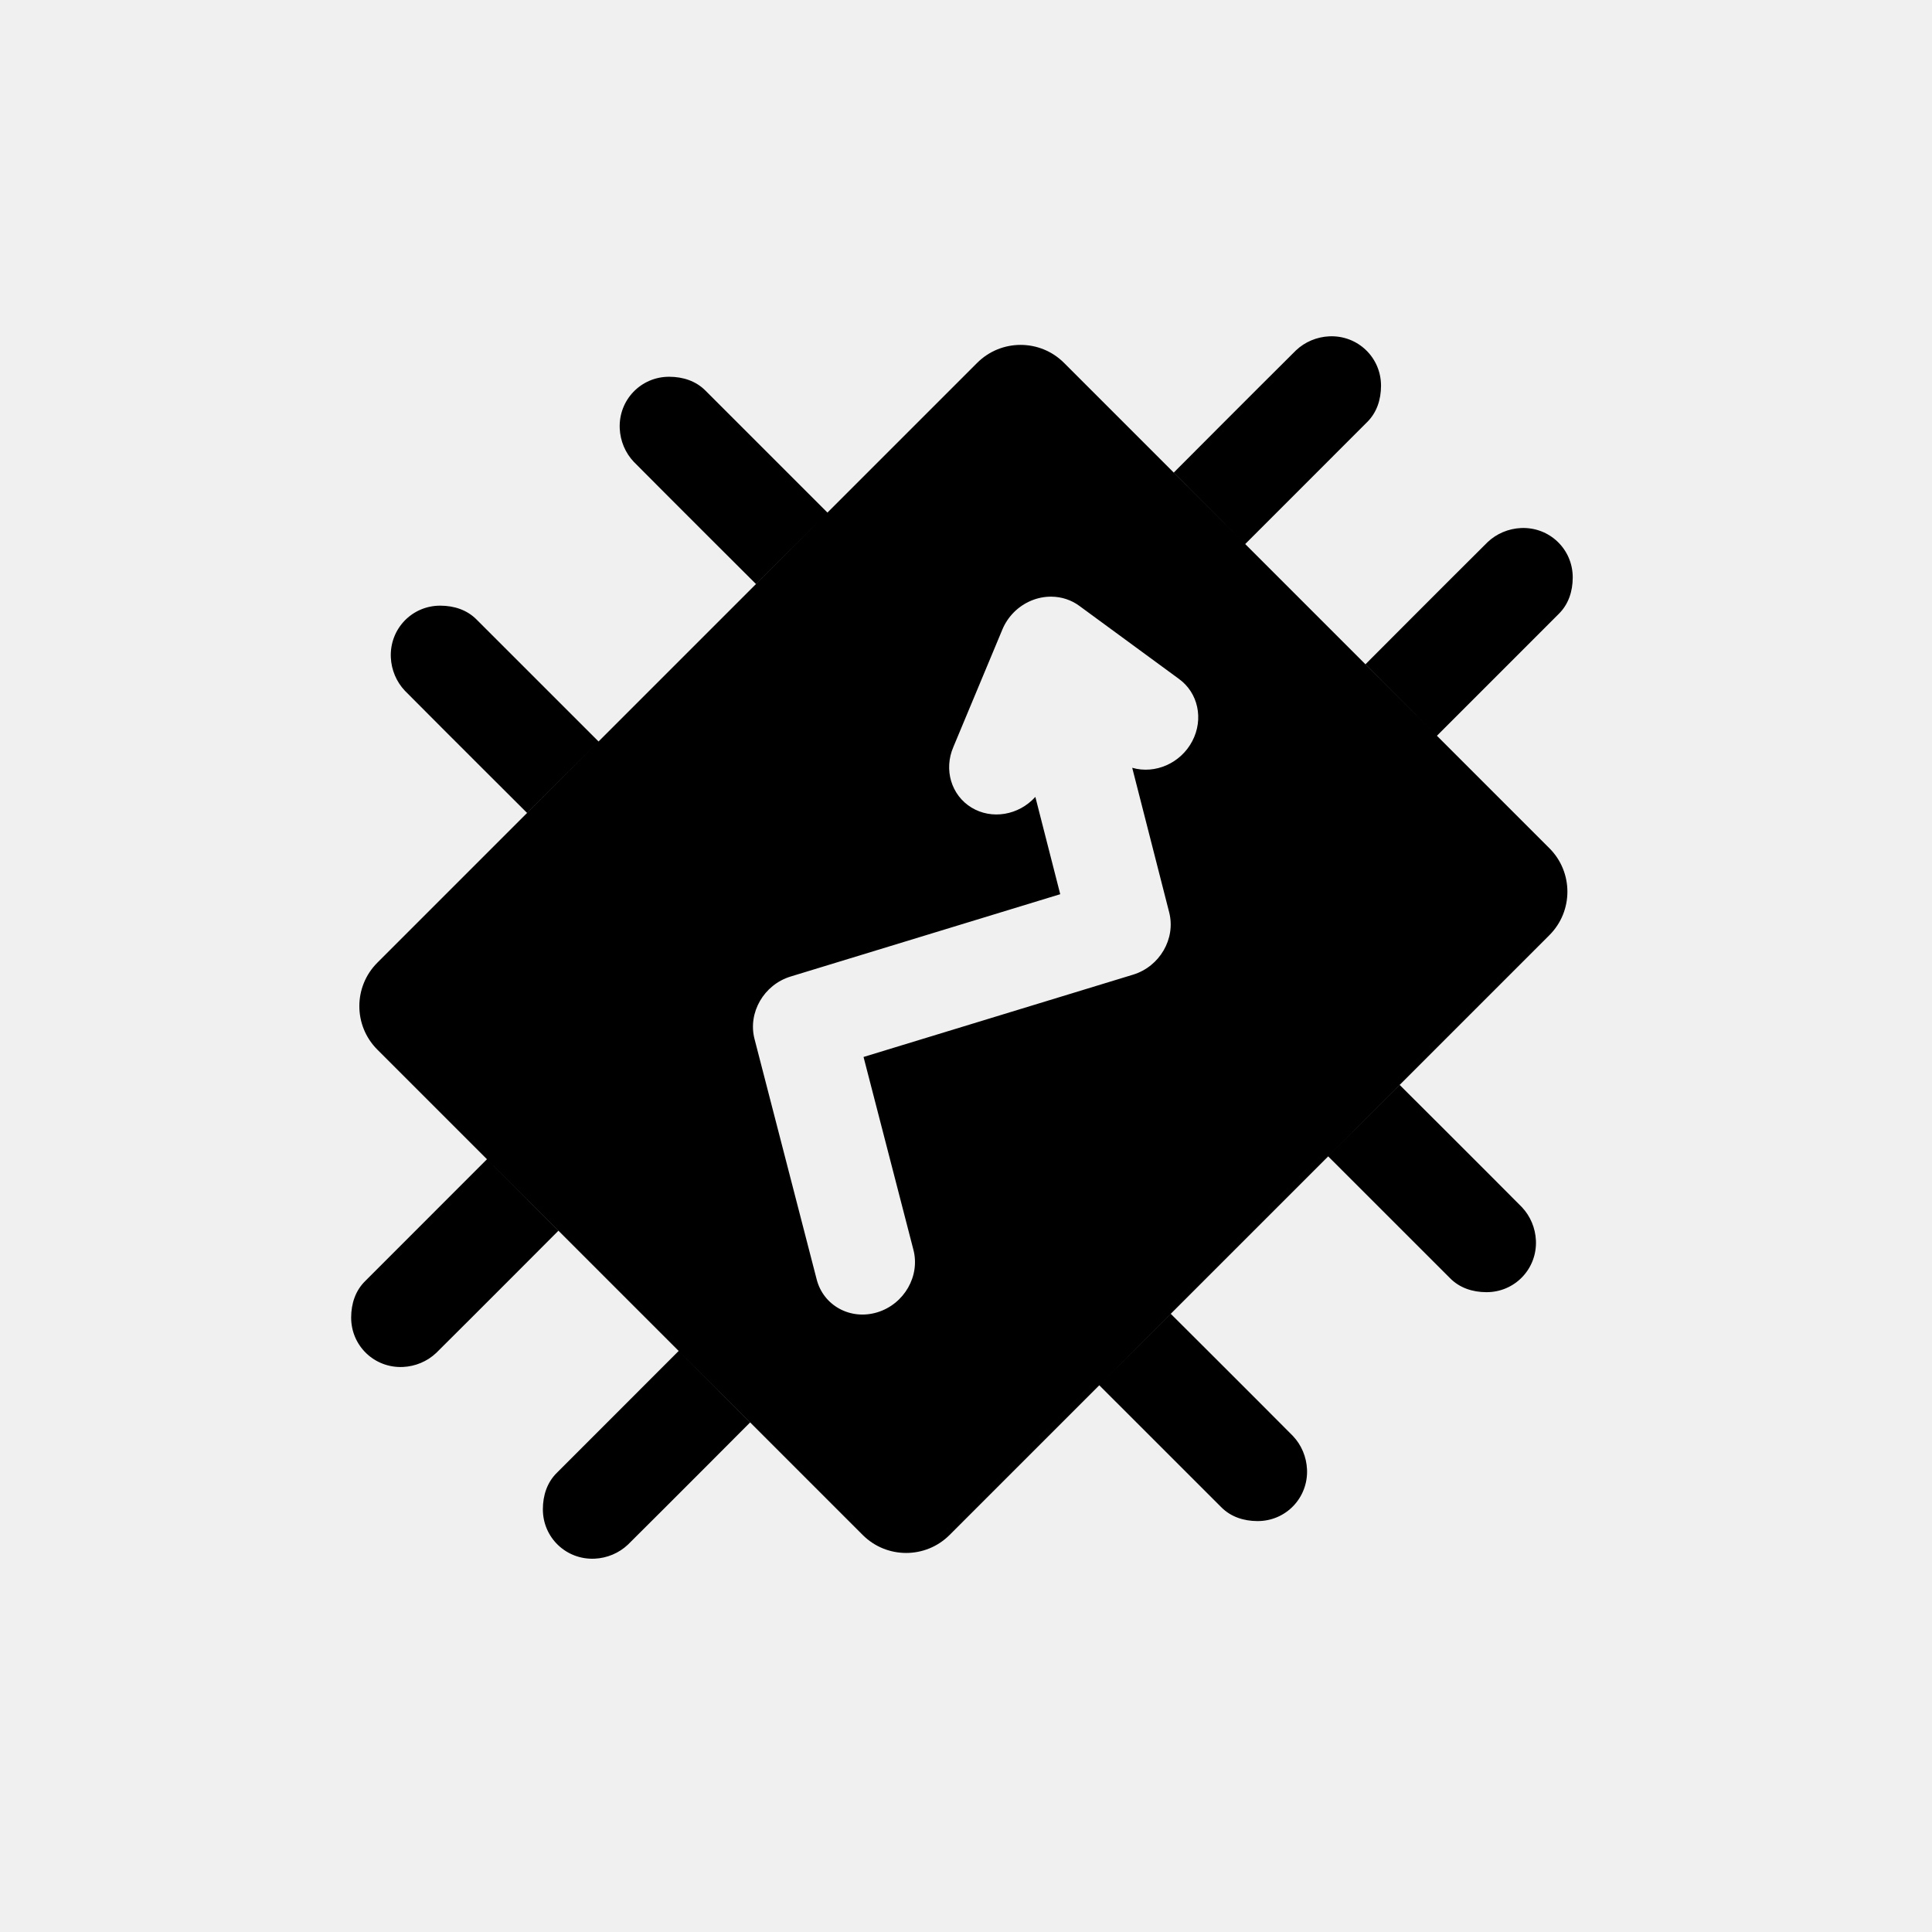
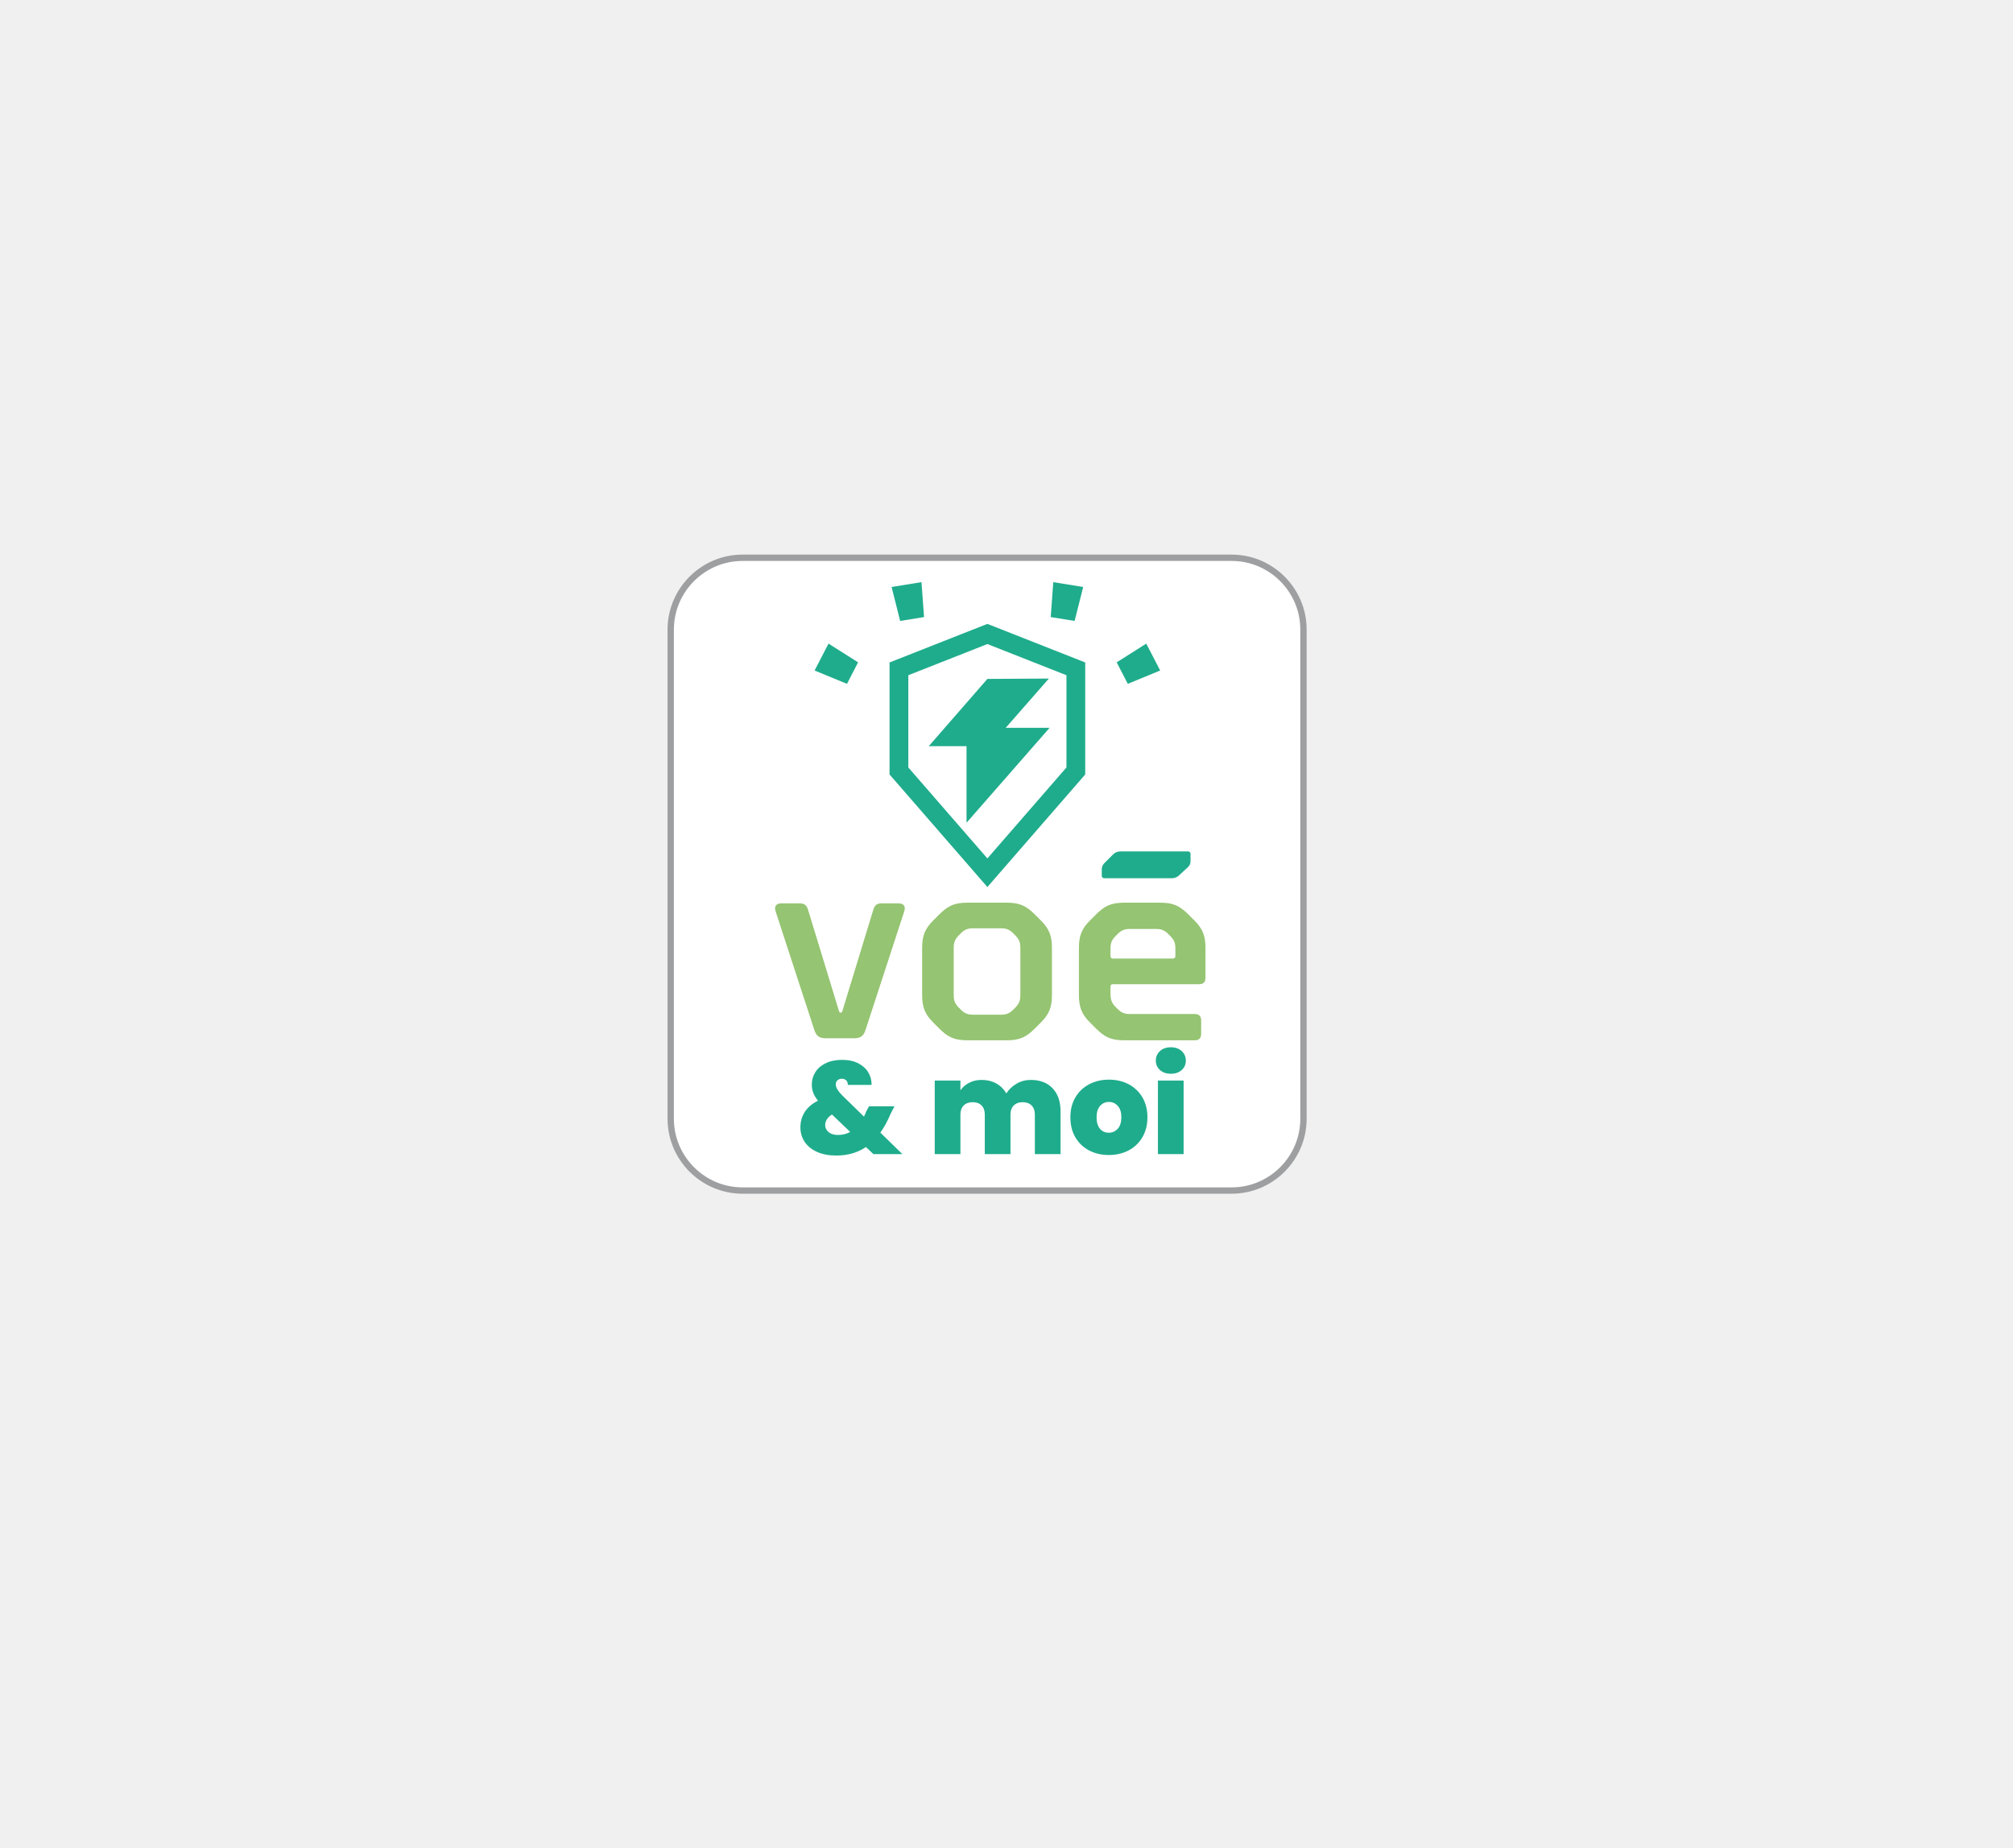
- <svg xmlns="http://www.w3.org/2000/svg" width="320" height="320" version="1.1" viewBox="0 0 320 320">
-   <g stroke-width="28" />
-   <g shape-rendering="auto">
-     <path d="m66.992 102.83c-1.492 1.558-2.366 3.71-2.258 6.071 0.096 2.045 0.913 4.02 2.337 5.518 6.805 6.856 20.223 20.223 20.223 20.223l11.844-11.83s-12.973-12.961-20.176-20.171c-1.604-1.633-3.75-2.314-6.012-2.324-2.358-0.011-4.467 0.954-5.959 2.512zm32.147 19.983-36.639 36.639c-3.975 3.976-3.975 10.421 0 14.397l80.387 80.387c3.976 3.976 10.422 3.976 14.398 0l99.345-99.345c3.975-3.976 3.975-10.422-6.7e-4 -14.398l-18.63-18.628-61.758-61.758c-3.976-3.975-10.421-3.975-14.397 0l-24.791 24.791zm37.914-37.914s-12.973-12.961-20.176-20.171c-1.604-1.633-3.75-2.314-6.012-2.324-4.717-0.023-8.434 3.862-8.217 8.583 0.096 2.045 0.913 4.02 2.337 5.518 6.805 6.856 20.223 20.223 20.223 20.223zm69.193 5.213s12.961-12.973 20.171-20.176c1.633-1.604 2.314-3.75 2.324-6.012 0.022-4.717-3.862-8.434-8.583-8.217-2.045 0.096-4.02 0.913-5.518 2.337-6.856 6.805-20.223 20.223-20.223 20.223zm31.753 31.753s12.961-12.973 20.171-20.176c1.633-1.604 2.314-3.75 2.324-6.012 0.022-4.717-3.862-8.434-8.583-8.217-2.045 0.096-4.02 0.913-5.518 2.337-6.856 6.805-20.223 20.223-20.223 20.223zm-18.009 69.667s12.973 12.961 20.178 20.169c1.604 1.632 3.75 2.314 6.012 2.324 4.717 0.022 8.434-3.861 8.217-8.583l-2e-3 2e-3c-0.096-2.045-0.914-4.021-2.338-5.519-6.805-6.856-20.222-20.222-20.222-20.222l-11.844 11.83zm-37.914 37.914s12.973 12.961 20.178 20.169c1.604 1.632 3.75 2.314 6.012 2.324 4.717 0.023 8.434-3.861 8.217-8.583h-2e-3c-0.096-2.045-0.913-4.021-2.337-5.518-6.805-6.856-20.223-20.223-20.223-20.223l-11.844 11.83zm-69.667-5.687s-12.961 12.973-20.169 20.178c-1.632 1.604-2.314 3.75-2.324 6.012-0.023 4.717 3.861 8.434 8.583 8.217h-0.002c2.045-0.096 4.02-0.913 5.518-2.337 6.856-6.805 20.223-20.223 20.223-20.223zm-31.753-31.753s-12.961 12.973-20.169 20.178c-1.632 1.604-2.314 3.75-2.324 6.012-0.023 4.717 3.861 8.434 8.583 8.217h-0.002c2.045-0.096 4.02-0.913 5.518-2.337 6.856-6.805 20.223-20.223 20.223-20.223zm87.237-90.554c1.679-1.706 3.967-2.66 6.297-2.626 1.663 0.024 3.253 0.55 4.562 1.51l16.499 12.1c3.201 2.297 4.144 6.659 2.231 10.312-1.914 3.653-6.123 5.524-9.951 4.423l6.124 23.948c1.113 4.352-1.564 8.968-5.983 10.317l-44.642 13.631 8.246 31.883c1.173 4.37-1.502 9.044-5.955 10.407-4.453 1.363-8.976-1.111-10.068-5.505l-10.282-39.769c-1.127-4.356 1.549-8.985 5.976-10.338l44.661-13.637-4.122-16.118c-2.763 3.064-7.234 3.808-10.586 1.762-3.353-2.047-4.614-6.29-2.986-10.047l8.117-19.454c0.433-1.038 1.067-1.989 1.862-2.797z" color="#000000" color-rendering="auto" fill-rule="evenodd" image-rendering="auto" solid-color="#000000" style="isolation:auto;mix-blend-mode:normal;text-decoration-color:#000000;text-decoration-line:none;text-decoration-style:solid;text-indent:0;text-transform:none;white-space:normal" />
+ <svg xmlns="http://www.w3.org/2000/svg" viewBox="0 0 424.184 389.331" height="389.331" width="424.184" xml:space="preserve" id="svg2" version="1.1">
+   <defs id="defs6">
+     <clipPath id="clipPath18" clipPathUnits="userSpaceOnUse">
+       <path id="path16" d="M 0,291.998 H 318.138 V 0 H 0 Z" />
+     </clipPath>
+   </defs>
+   <g transform="matrix(1.333333,0,0,-1.333333,0,389.3307)" id="g10">
+     <g id="g12">
+       <g clip-path="url(#clipPath18)" id="g14">
+         <g transform="translate(194.6638,103.849)" id="g20">
+           <path id="path22" style="fill:#ffffff;fill-opacity:1;fill-rule:nonzero;stroke:none" d="m 0,0 h -77.323 c -6.237,0 -11.339,5.102 -11.339,11.339 v 77.322 c 0,6.237 5.102,11.339 11.339,11.339 H 0 c 6.236,0 11.339,-5.102 11.339,-11.339 V 11.339 C 11.339,5.102 6.236,0 0,0" />
+         </g>
+         <g transform="translate(194.6638,103.849)" id="g24">
+           <path id="path26" style="fill:none;stroke:#9e9fa1;stroke-width:1;stroke-linecap:butt;stroke-linejoin:miter;stroke-miterlimit:10;stroke-dasharray:none;stroke-opacity:1" d="m 0,0 h -77.323 c -6.237,0 -11.339,5.102 -11.339,11.339 v 77.322 c 0,6.237 5.102,11.339 11.339,11.339 H 0 c 6.236,0 11.339,-5.102 11.339,-11.339 V 11.339 C 11.339,5.102 6.236,0 0,0 Z" />
+         </g>
+         <g transform="translate(174.5056,153.2032)" id="g28">
+           <path id="path30" style="fill:#1fac8c;fill-opacity:1;fill-rule:nonzero;stroke:none" d="m 0,0 h 10.716 c 0.426,0 0.834,0.169 1.134,0.47 l 1.424,1.316 c 0.239,0.239 0.373,0.563 0.373,0.901 v 1.175 c 0,0.209 -0.17,0.379 -0.379,0.379 H 2.552 C 2.127,4.241 1.719,4.072 1.418,3.771 L -0.006,2.348 C -0.245,2.109 -0.379,1.785 -0.379,1.447 V 0.379 C -0.379,0.17 -0.209,0 0,0" />
+         </g>
+         <g transform="translate(185.7607,140.9395)" id="g32">
+           <path id="path34" style="fill:#95c472;fill-opacity:1;fill-rule:nonzero;stroke:none" d="m 0,0 c 0,-0.299 -0.128,-0.426 -0.426,-0.426 h -9.405 c -0.298,0 -0.426,0.127 -0.426,0.426 v 1.132 c 0,0.939 0.213,1.365 0.767,1.962 l 0.427,0.427 c 0.511,0.511 1.066,0.725 1.791,0.725 h 4.287 c 0.725,0 1.279,-0.214 1.791,-0.725 L -0.768,3.094 C -0.213,2.497 0,2.071 0,1.132 Z M 3.006,5.588 2.068,6.527 C 0.703,7.891 -0.321,8.403 -2.41,8.403 h -5.672 c -2.09,0 -3.114,-0.512 -4.478,-1.876 l -0.939,-0.939 c -1.322,-1.322 -1.748,-2.431 -1.748,-4.35 v -7.42 c 0,-1.92 0.426,-3.028 1.748,-4.35 l 0.939,-0.939 c 1.364,-1.364 2.388,-1.876 4.478,-1.876 H 3.049 c 0.682,0 1.023,0.341 1.023,1.023 v 2.111 c 0,0.682 -0.341,1.023 -1.023,1.023 H -7.272 c -0.725,0 -1.28,0.214 -1.791,0.725 l -0.427,0.427 c -0.554,0.554 -0.767,1.13 -0.767,2.069 v 1.066 c 0,0.299 0.128,0.426 0.426,0.426 H 3.731 c 0.682,0 1.024,0.299 1.024,1.024 v 4.691 c 0,1.919 -0.427,3.028 -1.749,4.35 M -24.5,-6.183 c 0,-0.939 -0.213,-1.365 -0.768,-1.962 l -0.426,-0.426 c -0.512,-0.512 -1.066,-0.726 -1.791,-0.726 h -4.564 c -0.725,0 -1.279,0.214 -1.791,0.726 l -0.426,0.426 c -0.555,0.597 -0.768,1.023 -0.768,1.962 V 1.24 c 0,0.938 0.213,1.365 0.768,1.962 l 0.426,0.427 c 0.512,0.511 1.066,0.724 1.791,0.724 h 4.564 c 0.725,0 1.279,-0.213 1.791,-0.724 l 0.426,-0.427 C -24.713,2.605 -24.5,2.178 -24.5,1.24 Z m 2.303,12.71 c -1.365,1.365 -2.388,1.877 -4.478,1.877 h -6.184 c -2.09,0 -3.113,-0.512 -4.478,-1.877 l -0.938,-0.938 c -1.322,-1.322 -1.749,-2.431 -1.749,-4.35 v -7.421 c 0,-1.919 0.427,-3.028 1.749,-4.35 l 0.938,-0.938 c 1.365,-1.365 2.388,-1.877 4.478,-1.877 h 6.184 c 2.09,0 3.113,0.512 4.478,1.877 l 0.938,0.938 c 1.322,1.322 1.749,2.431 1.749,4.35 v 7.421 c 0,1.919 -0.427,3.028 -1.749,4.35 z m -21.555,1.769 h -2.665 c -0.853,0 -1.151,-0.341 -1.407,-1.279 L -52.643,-8.76 c -0.086,-0.298 -0.427,-0.298 -0.512,0 l -4.819,15.777 c -0.256,0.938 -0.555,1.279 -1.408,1.279 h -2.9 c -0.853,0 -1.151,-0.512 -0.895,-1.279 l 6.098,-18.677 c 0.299,-0.938 0.725,-1.365 1.834,-1.365 h 4.456 c 1.109,0 1.535,0.427 1.834,1.365 l 6.098,18.677 c 0.256,0.767 -0.042,1.279 -0.895,1.279" />
+         </g>
+         <g transform="translate(134.3677,113.1105)" id="g36">
+           <path id="path38" style="fill:#1fac8c;fill-opacity:1;fill-rule:nonzero;stroke:none" d="M 0,0 -2.879,2.755 C -3.238,2.534 -3.508,2.278 -3.687,1.988 c -0.18,-0.29 -0.27,-0.587 -0.27,-0.89 0,-0.442 0.18,-0.815 0.539,-1.119 0.359,-0.304 0.85,-0.456 1.471,-0.456 0.732,0 1.381,0.159 1.947,0.477 m 3.666,-3.5 -1.181,1.118 c -1.312,-0.898 -2.879,-1.347 -4.701,-1.347 -1.147,0 -2.144,0.187 -2.993,0.56 -0.85,0.373 -1.506,0.898 -1.968,1.574 -0.463,0.677 -0.694,1.457 -0.694,2.341 0,0.883 0.231,1.688 0.694,2.413 0.462,0.725 1.156,1.315 2.081,1.771 -0.345,0.441 -0.593,0.862 -0.745,1.263 -0.152,0.4 -0.228,0.828 -0.228,1.284 0,0.718 0.186,1.374 0.559,1.968 0.373,0.594 0.922,1.067 1.647,1.419 0.725,0.352 1.584,0.528 2.579,0.528 1.007,0 1.864,-0.183 2.568,-0.549 C 1.988,10.477 2.517,9.994 2.869,9.393 3.221,8.792 3.39,8.14 3.376,7.436 h -3.749 c 0,0.317 -0.09,0.559 -0.269,0.725 -0.18,0.166 -0.401,0.248 -0.663,0.248 -0.277,0 -0.507,-0.079 -0.694,-0.238 -0.187,-0.159 -0.28,-0.376 -0.28,-0.652 0,-0.484 0.345,-1.071 1.036,-1.761 L 2.175,2.423 C 2.299,2.672 2.43,2.969 2.568,3.314 L 2.982,4.06 H 7 L 6.4,2.9 C 5.903,1.712 5.357,0.711 4.764,-0.104 L 8.244,-3.5 Z" />
+         </g>
+         <g transform="translate(166.3579,120.0079)" id="g40">
+           <path id="path42" style="fill:#1fac8c;fill-opacity:1;fill-rule:nonzero;stroke:none" d="m 0,0 c 0.835,-0.884 1.253,-2.092 1.253,-3.625 v -6.773 h -4.06 v 6.234 c 0,0.622 -0.172,1.105 -0.517,1.451 -0.346,0.344 -0.815,0.517 -1.409,0.517 -0.594,0 -1.063,-0.173 -1.409,-0.517 -0.345,-0.346 -0.517,-0.829 -0.517,-1.451 v -6.234 h -4.06 v 6.234 c 0,0.622 -0.169,1.105 -0.508,1.451 -0.338,0.344 -0.804,0.517 -1.398,0.517 -0.607,0 -1.083,-0.173 -1.429,-0.517 -0.345,-0.346 -0.517,-0.829 -0.517,-1.451 v -6.234 h -4.06 v 11.62 h 4.06 v -1.533 c 0.359,0.497 0.824,0.894 1.398,1.191 0.572,0.297 1.232,0.445 1.978,0.445 0.856,0 1.618,-0.186 2.288,-0.559 0.67,-0.372 1.199,-0.897 1.585,-1.574 0.414,0.635 0.96,1.15 1.636,1.543 0.677,0.393 1.422,0.59 2.237,0.59 C -1.985,1.325 -0.835,0.883 0,0" />
+         </g>
+         <g transform="translate(176.6519,113.6178)" id="g44">
+           <path id="path46" style="fill:#1fac8c;fill-opacity:1;fill-rule:nonzero;stroke:none" d="M 0,0 C 0.379,0.421 0.569,1.025 0.569,1.812 0.569,2.6 0.379,3.2 0,3.614 -0.38,4.029 -0.846,4.236 -1.398,4.236 -1.951,4.236 -2.413,4.029 -2.786,3.614 -3.159,3.2 -3.345,2.6 -3.345,1.812 c 0,-0.801 0.179,-1.408 0.538,-1.822 0.359,-0.414 0.822,-0.622 1.388,-0.622 0.566,0 1.039,0.211 1.419,0.632 m -4.536,-3.428 c -0.919,0.483 -1.64,1.174 -2.165,2.072 -0.525,0.897 -0.787,1.953 -0.787,3.168 0,1.202 0.266,2.251 0.798,3.149 0.531,0.897 1.256,1.587 2.174,2.071 0.919,0.483 1.958,0.725 3.118,0.725 1.16,0 2.199,-0.242 3.117,-0.725 C 2.637,6.548 3.362,5.858 3.894,4.961 4.425,4.063 4.691,3.014 4.691,1.812 4.691,0.611 4.425,-0.442 3.894,-1.346 3.362,-2.251 2.634,-2.945 1.708,-3.428 0.783,-3.911 -0.259,-4.153 -1.419,-4.153 c -1.16,0 -2.199,0.242 -3.117,0.725" />
+         </g>
+         <path id="path48" style="fill:#1fac8c;fill-opacity:1;fill-rule:nonzero;stroke:none" d="M 187.06,109.61 H 183 v 11.62 h 4.06 z m -3.739,13.287 c -0.435,0.394 -0.653,0.887 -0.653,1.481 0,0.607 0.218,1.111 0.653,1.512 0.435,0.401 1.011,0.601 1.729,0.601 0.704,0 1.274,-0.2 1.709,-0.601 0.435,-0.401 0.653,-0.905 0.653,-1.512 0,-0.594 -0.218,-1.087 -0.653,-1.481 -0.435,-0.393 -1.005,-0.59 -1.709,-0.59 -0.718,0 -1.294,0.197 -1.729,0.59" />
+         <g transform="translate(156.0484,154.0756)" id="g50">
+           <path id="path52" style="fill:none;stroke:#1fac8c;stroke-width:2.966;stroke-linecap:butt;stroke-linejoin:miter;stroke-miterlimit:10;stroke-dasharray:none;stroke-opacity:1" d="M 0,0 13.979,16.082 V 32.221 L 0,37.733 -13.979,32.221 V 16.082 Z" />
+         </g>
+         <g transform="translate(156.0484,184.7049)" id="g54">
+           <path id="path56" style="fill:#1fac8c;fill-opacity:1;fill-rule:nonzero;stroke:none" d="m 0,0 -9.263,-10.627 h 5.967 V -22.731 L 9.831,-7.728 H 2.898 l 6.819,7.785 z" />
+         </g>
+         <g transform="translate(169.8349,193.8683)" id="g58">
+           <path id="path60" style="fill:#1fac8c;fill-opacity:1;fill-rule:nonzero;stroke:none" d="M 0,0 -3.777,0.61 -3.372,6.128 1.353,5.365 Z" />
+         </g>
+         <g transform="translate(178.24,183.9271)" id="g62">
+           <path id="path64" style="fill:#1fac8c;fill-opacity:1;fill-rule:nonzero;stroke:none" d="m 0,0 -1.759,3.397 4.675,2.961 2.2,-4.251 z" />
+         </g>
+         <g transform="translate(142.2619,193.8683)" id="g66">
+           <path id="path68" style="fill:#1fac8c;fill-opacity:1;fill-rule:nonzero;stroke:none" d="M 0,0 3.777,0.61 3.372,6.128 -1.353,5.365 Z" />
+         </g>
+         <g transform="translate(133.8568,183.9271)" id="g70">
+           <path id="path72" style="fill:#1fac8c;fill-opacity:1;fill-rule:nonzero;stroke:none" d="m 0,0 1.759,3.397 -4.675,2.961 -2.2,-4.251 z" />
+         </g>
+       </g>
+     </g>
  </g>
</svg>
